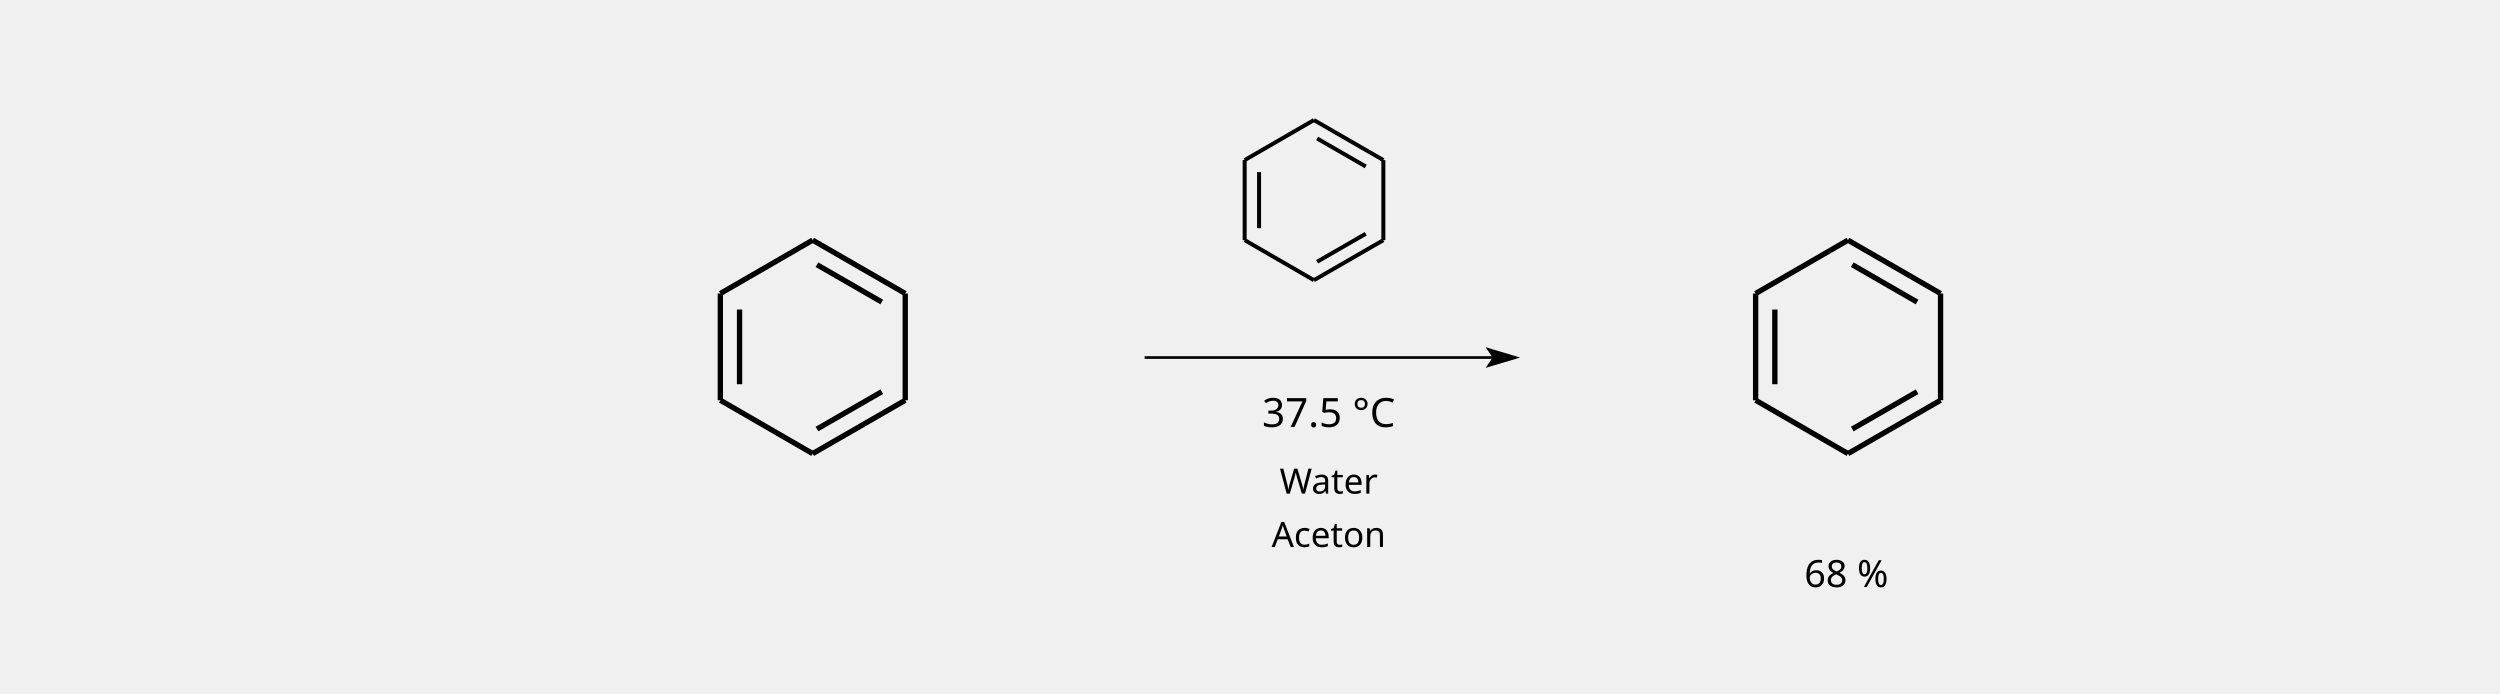
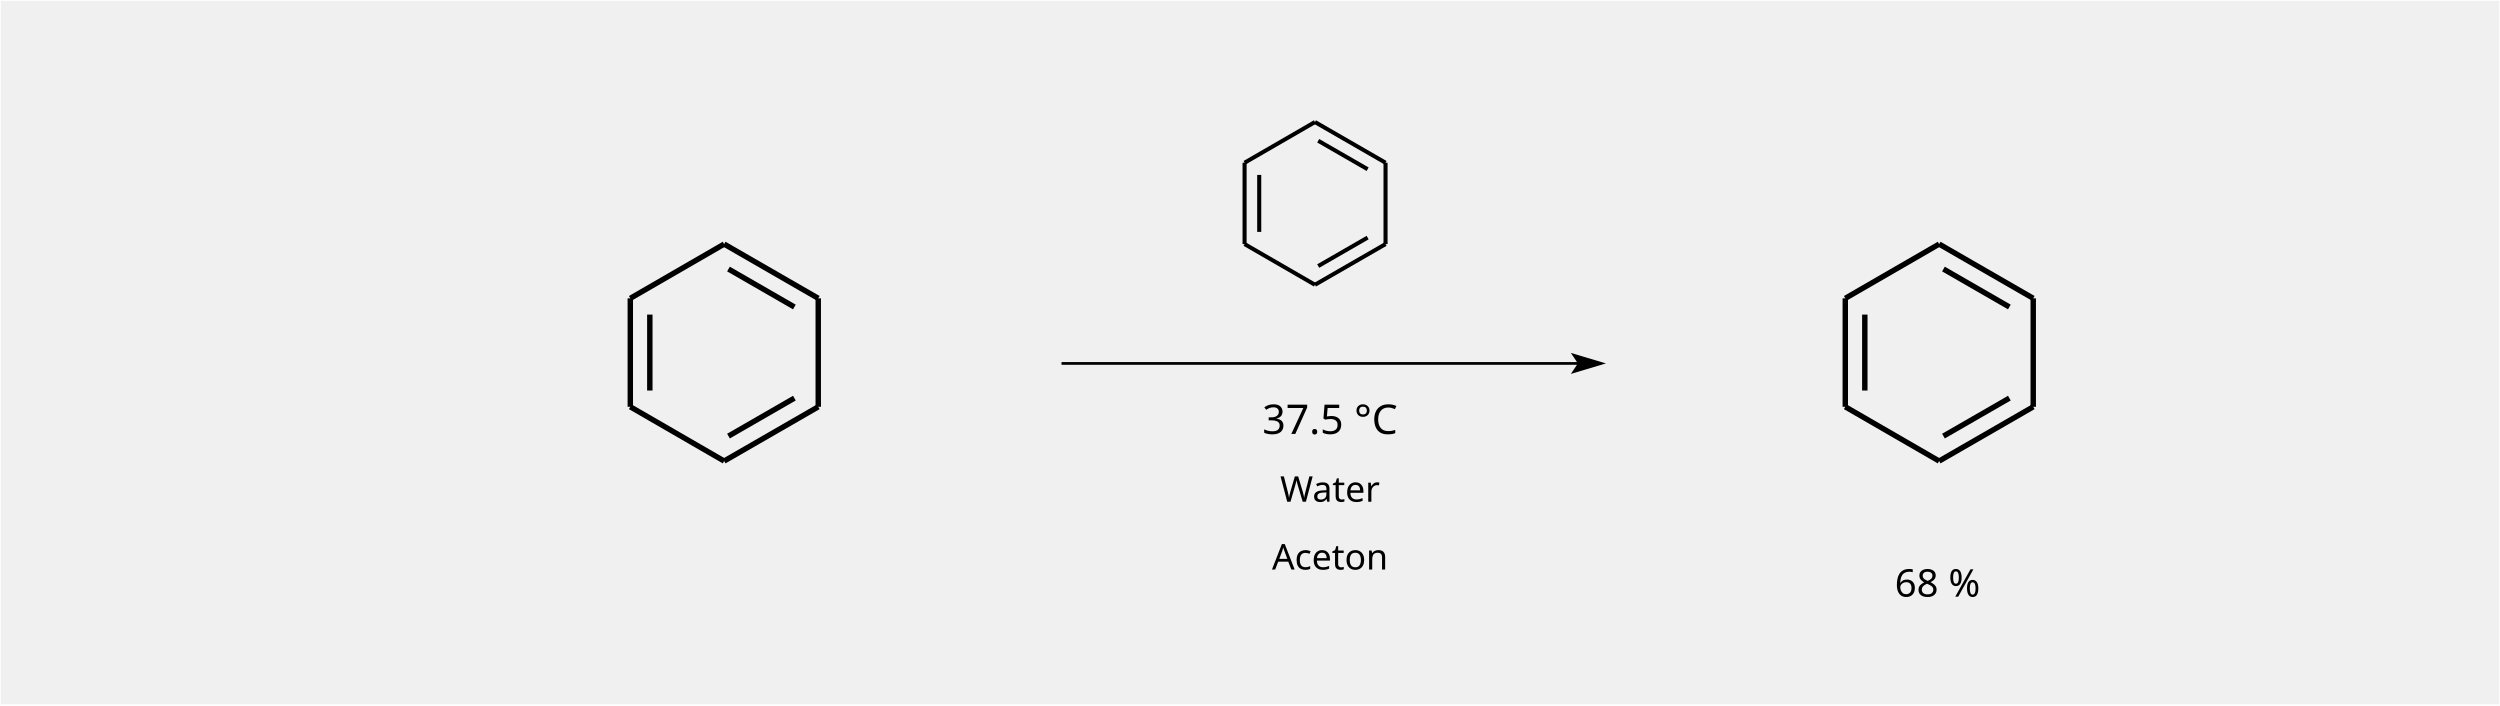
- <svg xmlns="http://www.w3.org/2000/svg" version="1.1" width="12in" height="3.33in" viewBox="0 0 597 260.0">
-   <g transform="translate(50, 0)">
-     <g transform="scale(1)">
-       <g transform="translate(10, 50)">
-         <line x1="40.0" y1="100.0" x2="40.0" y2="60.0" stroke="rgb(0,0,0)" stroke-width="2.0" />
-         <line x1="47.2" y1="94.0" x2="47.2" y2="66.0" stroke="rgb(0,0,0)" stroke-width="2.0" />
-         <line x1="40.0" y1="60.0" x2="74.6" y2="40.0" stroke="rgb(0,0,0)" stroke-width="2.0" />
-         <line x1="74.6" y1="40.0" x2="109.3" y2="60.0" stroke="rgb(0,0,0)" stroke-width="2.0" />
-         <line x1="76.2" y1="49.2" x2="100.5" y2="63.2" stroke="rgb(0,0,0)" stroke-width="2.0" />
-         <line x1="109.3" y1="60.0" x2="109.3" y2="100.0" stroke="rgb(0,0,0)" stroke-width="2.0" />
-         <line x1="109.3" y1="100.0" x2="74.6" y2="120.0" stroke="rgb(0,0,0)" stroke-width="2.0" />
-         <line x1="100.5" y1="96.8" x2="76.2" y2="110.8" stroke="rgb(0,0,0)" stroke-width="2.0" />
-         <line x1="74.6" y1="120.0" x2="40.0" y2="100.0" stroke="rgb(0,0,0)" stroke-width="2.0" />
+ <svg xmlns="http://www.w3.org/2000/svg" version="1.1" width="1560" height="440">
+   <rect width="1560" height="440" stroke-width="1" stroke="white" fill="none" />
+   <svg width="100%" viewBox="0 0 657 260.0">
+     <g transform="translate(50, 0)">
+       <g transform="scale(1)">
+         <g transform="translate(10, 50)">
+           <line x1="40.0" y1="100.0" x2="40.0" y2="60.0" stroke="rgb(0,0,0)" stroke-width="2.0" />
+           <line x1="47.2" y1="94.0" x2="47.2" y2="66.0" stroke="rgb(0,0,0)" stroke-width="2.0" />
+           <line x1="40.0" y1="60.0" x2="74.6" y2="40.0" stroke="rgb(0,0,0)" stroke-width="2.0" />
+           <line x1="74.6" y1="40.0" x2="109.3" y2="60.0" stroke="rgb(0,0,0)" stroke-width="2.0" />
+           <line x1="76.2" y1="49.2" x2="100.5" y2="63.2" stroke="rgb(0,0,0)" stroke-width="2.0" />
+           <line x1="109.3" y1="60.0" x2="109.3" y2="100.0" stroke="rgb(0,0,0)" stroke-width="2.0" />
+           <line x1="109.3" y1="100.0" x2="74.6" y2="120.0" stroke="rgb(0,0,0)" stroke-width="2.0" />
+           <line x1="100.5" y1="96.8" x2="76.2" y2="110.8" stroke="rgb(0,0,0)" stroke-width="2.0" />
+           <line x1="74.6" y1="120.0" x2="40.0" y2="100.0" stroke="rgb(0,0,0)" stroke-width="2.0" />
+         </g>
      </g>
    </g>
-   </g>
-   <g transform="translate(259, 0)">
-     <g transform="scale(0.75)">
-       <g transform="translate(10, 20)">
-         <line x1="40.0" y1="100.0" x2="40.0" y2="60.0" stroke="rgb(0,0,0)" stroke-width="2.0" />
-         <line x1="47.2" y1="94.0" x2="47.2" y2="66.0" stroke="rgb(0,0,0)" stroke-width="2.0" />
-         <line x1="40.0" y1="60.0" x2="74.6" y2="40.0" stroke="rgb(0,0,0)" stroke-width="2.0" />
-         <line x1="74.6" y1="40.0" x2="109.3" y2="60.0" stroke="rgb(0,0,0)" stroke-width="2.0" />
-         <line x1="76.2" y1="49.2" x2="100.5" y2="63.2" stroke="rgb(0,0,0)" stroke-width="2.0" />
-         <line x1="109.3" y1="60.0" x2="109.3" y2="100.0" stroke="rgb(0,0,0)" stroke-width="2.0" />
-         <line x1="109.3" y1="100.0" x2="74.6" y2="120.0" stroke="rgb(0,0,0)" stroke-width="2.0" />
-         <line x1="100.5" y1="96.8" x2="76.2" y2="110.8" stroke="rgb(0,0,0)" stroke-width="2.0" />
-         <line x1="74.6" y1="120.0" x2="40.0" y2="100.0" stroke="rgb(0,0,0)" stroke-width="2.0" />
+     <g transform="translate(289, 0)">
+       <g transform="scale(0.75)">
+         <g transform="translate(10, 20)">
+           <line x1="40.0" y1="100.0" x2="40.0" y2="60.0" stroke="rgb(0,0,0)" stroke-width="2.0" />
+           <line x1="47.2" y1="94.0" x2="47.2" y2="66.0" stroke="rgb(0,0,0)" stroke-width="2.0" />
+           <line x1="40.0" y1="60.0" x2="74.6" y2="40.0" stroke="rgb(0,0,0)" stroke-width="2.0" />
+           <line x1="74.6" y1="40.0" x2="109.3" y2="60.0" stroke="rgb(0,0,0)" stroke-width="2.0" />
+           <line x1="76.2" y1="49.2" x2="100.5" y2="63.2" stroke="rgb(0,0,0)" stroke-width="2.0" />
+           <line x1="109.3" y1="60.0" x2="109.3" y2="100.0" stroke="rgb(0,0,0)" stroke-width="2.0" />
+           <line x1="109.3" y1="100.0" x2="74.6" y2="120.0" stroke="rgb(0,0,0)" stroke-width="2.0" />
+           <line x1="100.5" y1="96.8" x2="76.2" y2="110.8" stroke="rgb(0,0,0)" stroke-width="2.0" />
+           <line x1="74.6" y1="120.0" x2="40.0" y2="100.0" stroke="rgb(0,0,0)" stroke-width="2.0" />
+         </g>
      </g>
    </g>
-   </g>
-   <g transform="translate(259, 130)">
-     <svg stroke="black" stroke-width="1">
-       <line x1="0" y1="4" x2="139" y2="4" stroke="black" />
-       <polygon points="131,4 129,7 139,4 129,1" />
-     </svg>
-   </g>
-   <g transform="translate(259, 130)">
-     <svg font-family="sans-serif">
-       <text text-anchor="middle" x="69" y="55" font-size="13.1">Water</text>
-     </svg>
-     <svg font-family="sans-serif">
-       <text text-anchor="middle" x="69" y="75" font-size="13.1">Aceton</text>
-     </svg>
-   </g>
-   <g transform="translate(259, 130)">
-     <svg font-family="sans-serif">
-       <text text-anchor="middle" x="69" y="30" font-size="15.1">37.5 °C</text>
-     </svg>
-   </g>
-   <g transform="translate(438, 0)">
-     <g transform="scale(1)">
-       <g transform="translate(10, 50)">
-         <line x1="40.0" y1="100.0" x2="40.0" y2="60.0" stroke="rgb(0,0,0)" stroke-width="2.0" />
-         <line x1="47.2" y1="94.0" x2="47.2" y2="66.0" stroke="rgb(0,0,0)" stroke-width="2.0" />
-         <line x1="40.0" y1="60.0" x2="74.6" y2="40.0" stroke="rgb(0,0,0)" stroke-width="2.0" />
-         <line x1="74.6" y1="40.0" x2="109.3" y2="60.0" stroke="rgb(0,0,0)" stroke-width="2.0" />
-         <line x1="76.2" y1="49.2" x2="100.5" y2="63.2" stroke="rgb(0,0,0)" stroke-width="2.0" />
-         <line x1="109.3" y1="60.0" x2="109.3" y2="100.0" stroke="rgb(0,0,0)" stroke-width="2.0" />
-         <line x1="109.3" y1="100.0" x2="74.6" y2="120.0" stroke="rgb(0,0,0)" stroke-width="2.0" />
-         <line x1="100.5" y1="96.8" x2="76.2" y2="110.8" stroke="rgb(0,0,0)" stroke-width="2.0" />
-         <line x1="74.6" y1="120.0" x2="40.0" y2="100.0" stroke="rgb(0,0,0)" stroke-width="2.0" />
-         <svg font-family="sans-serif">
-           <text text-anchor="middle" font-size="14.1" y="170.0" x="74">68 %</text>
-         </svg>
+     <g transform="translate(259, 130)">
+       <svg stroke="black" stroke-width="1">
+         <line x1="0" y1="4" x2="199" y2="4" stroke="black" />
+         <polygon points="191,4 189,7 199,4 189,1" />
+       </svg>
+     </g>
+     <g transform="translate(259, 130)">
+       <svg font-family="sans-serif">
+         <text text-anchor="middle" x="99" y="55" font-size="13.1">Water</text>
+       </svg>
+       <svg font-family="sans-serif">
+         <text text-anchor="middle" x="99" y="80" font-size="13.1">Aceton</text>
+       </svg>
+     </g>
+     <g transform="translate(259, 130)">
+       <svg font-family="sans-serif">
+         <text text-anchor="middle" x="99" y="30" font-size="15.1">37.5 °C</text>
+       </svg>
+     </g>
+     <g transform="translate(498, 0)">
+       <g transform="scale(1)">
+         <g transform="translate(10, 50)">
+           <line x1="40.0" y1="100.0" x2="40.0" y2="60.0" stroke="rgb(0,0,0)" stroke-width="2.0" />
+           <line x1="47.2" y1="94.0" x2="47.2" y2="66.0" stroke="rgb(0,0,0)" stroke-width="2.0" />
+           <line x1="40.0" y1="60.0" x2="74.6" y2="40.0" stroke="rgb(0,0,0)" stroke-width="2.0" />
+           <line x1="74.6" y1="40.0" x2="109.3" y2="60.0" stroke="rgb(0,0,0)" stroke-width="2.0" />
+           <line x1="76.2" y1="49.2" x2="100.5" y2="63.2" stroke="rgb(0,0,0)" stroke-width="2.0" />
+           <line x1="109.3" y1="60.0" x2="109.3" y2="100.0" stroke="rgb(0,0,0)" stroke-width="2.0" />
+           <line x1="109.3" y1="100.0" x2="74.6" y2="120.0" stroke="rgb(0,0,0)" stroke-width="2.0" />
+           <line x1="100.5" y1="96.8" x2="76.2" y2="110.8" stroke="rgb(0,0,0)" stroke-width="2.0" />
+           <line x1="74.6" y1="120.0" x2="40.0" y2="100.0" stroke="rgb(0,0,0)" stroke-width="2.0" />
+           <svg font-family="sans-serif">
+             <text text-anchor="middle" font-size="14.1" y="170.0" x="74">68 %</text>
+           </svg>
+         </g>
      </g>
    </g>
-   </g>
+   </svg>
</svg>
